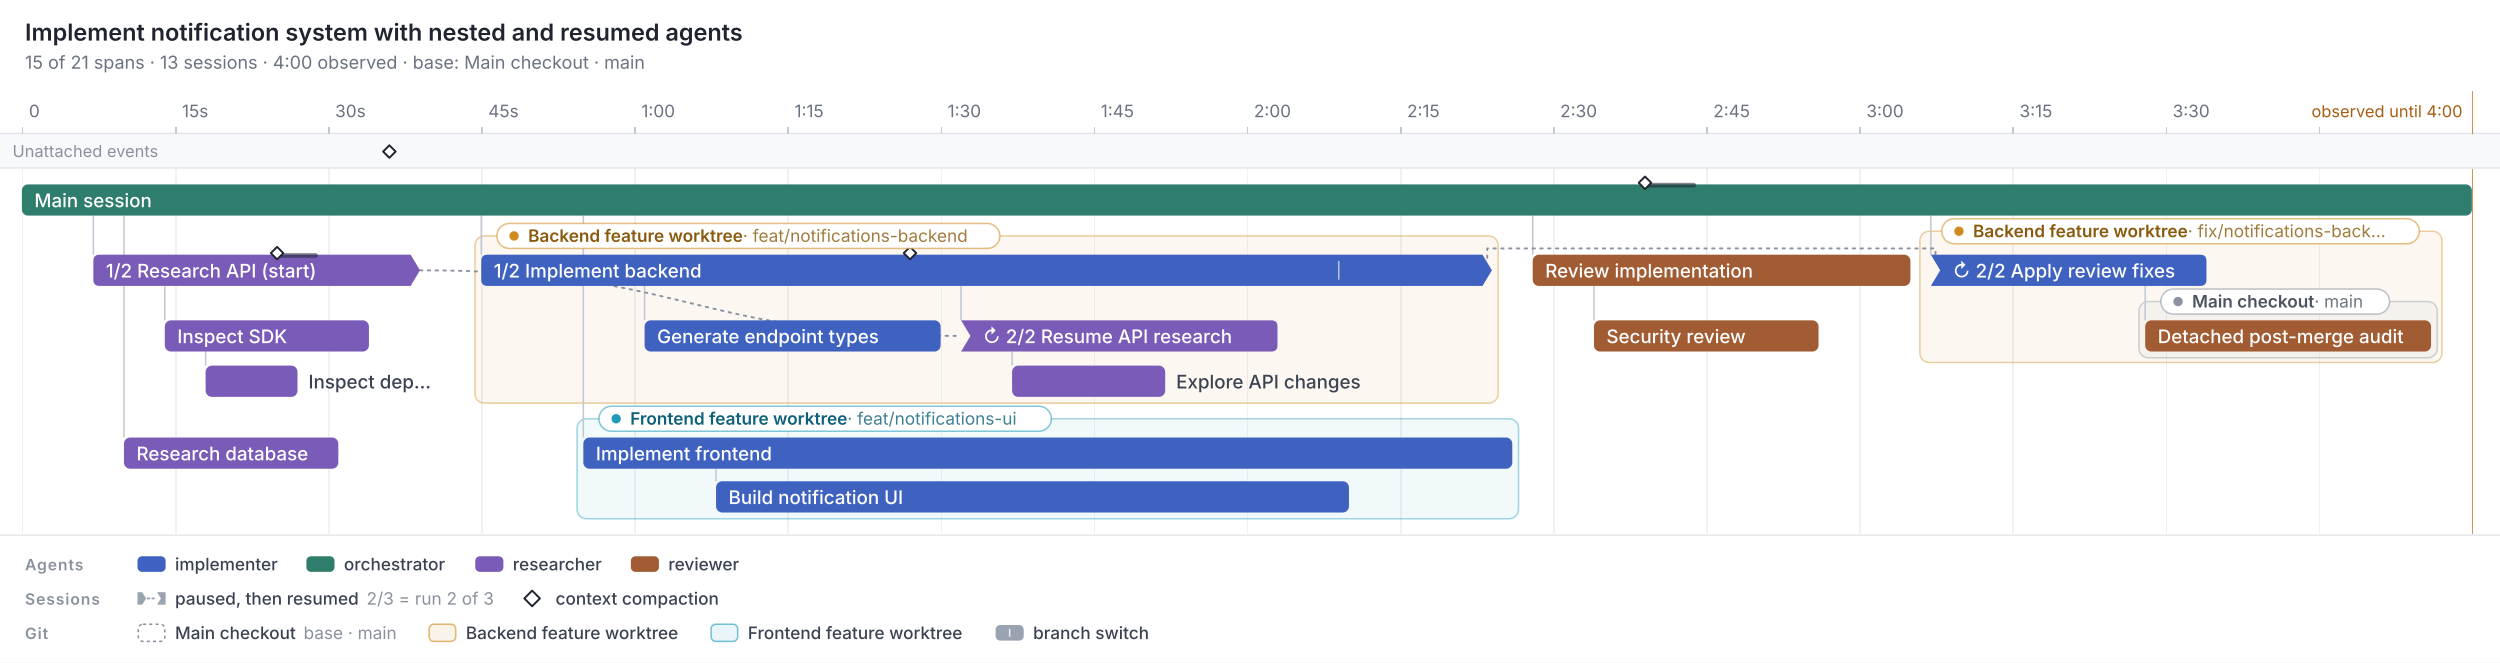
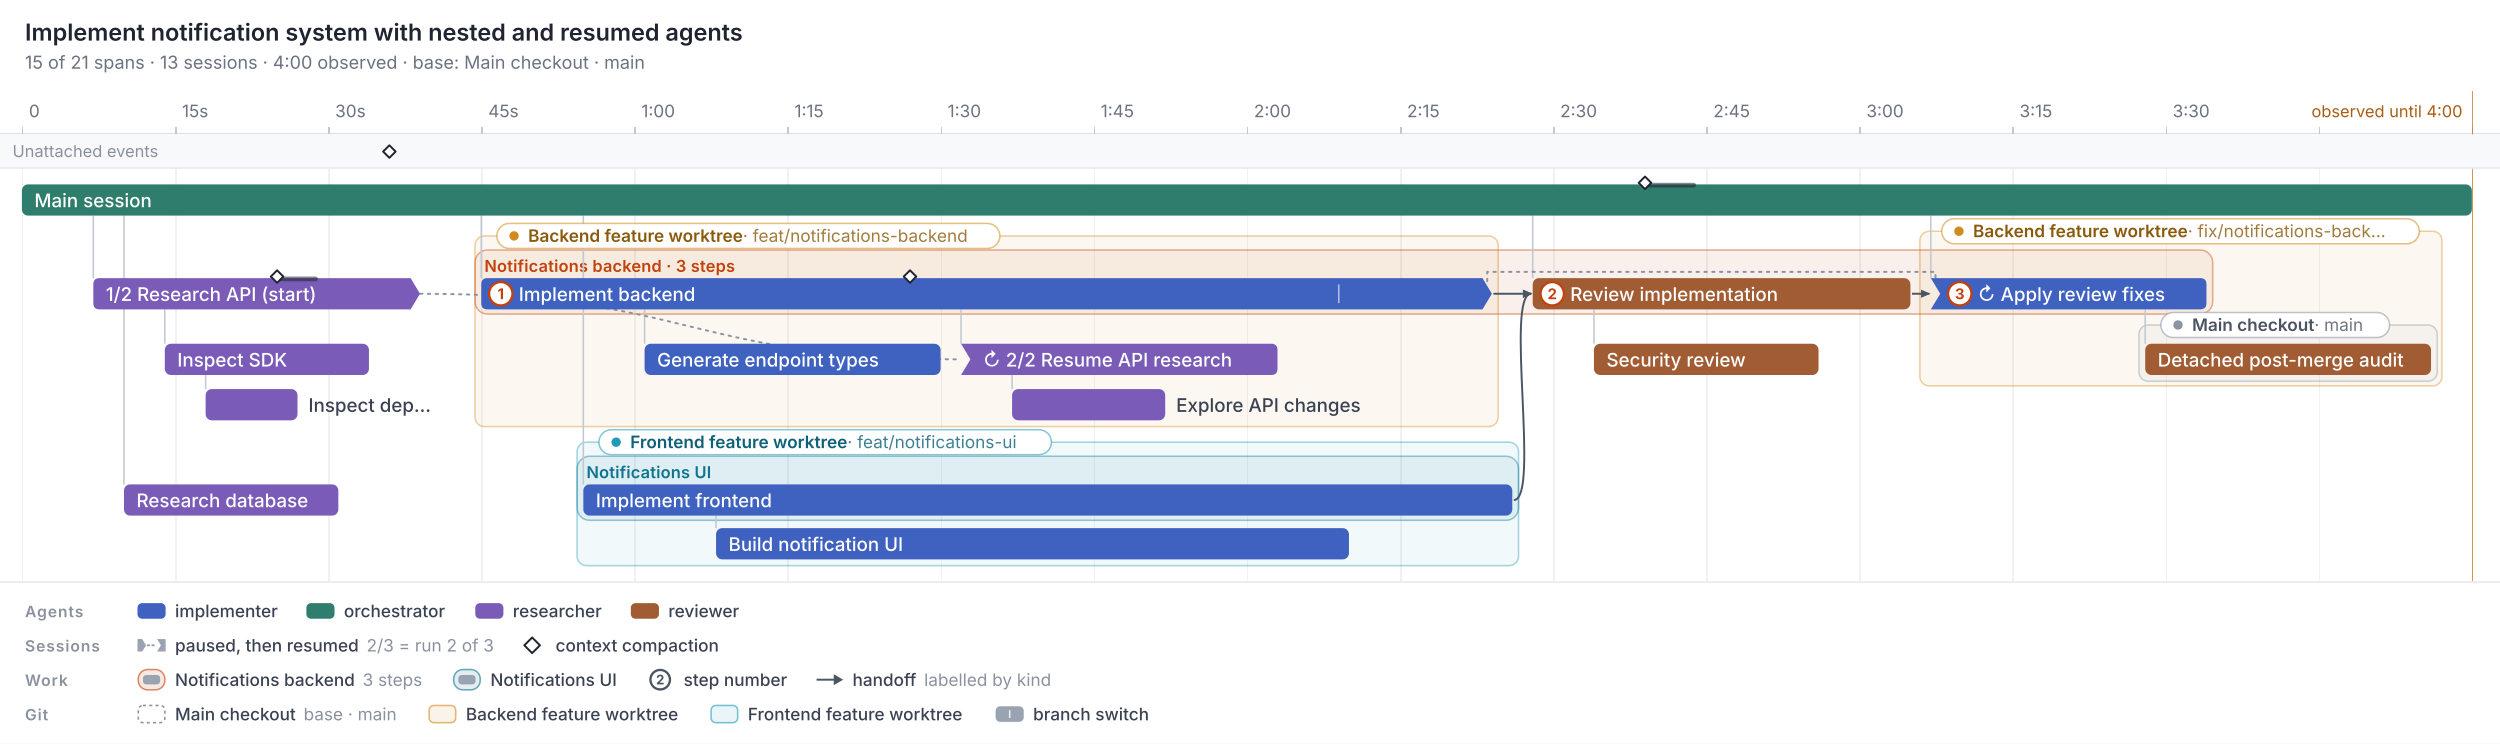
- <svg xmlns="http://www.w3.org/2000/svg" class="at-root" width="1600" height="424" viewBox="0 0 1600 424" role="img" aria-label="Implement notification system with nested and resumed agents">
+ <svg xmlns="http://www.w3.org/2000/svg" class="at-root" width="1600" height="476" viewBox="0 0 1600 476" role="img" aria-label="Implement notification system with nested and resumed agents">
  <style>
.at-root{font-family:Inter,ui-sans-serif,system-ui,-apple-system,'Segoe UI',Roboto,'Helvetica Neue',Arial,sans-serif;font-size:12px}
.at-bar,.at-marker,.at-region,.at-chip,.at-cluster{cursor:pointer;outline:none}
.at-focus{fill:none;stroke:none;pointer-events:none}
.at-bar:focus-visible .at-focus,.at-marker:focus-visible .at-focus,.at-chip:focus-visible .at-focus{stroke:#2f5fd0;stroke-width:2}
.at-bar:hover .at-body{filter:brightness(1.06)}
.at-label{font-size:12px;font-weight:500;pointer-events:none;user-select:none}
.at-label-light{font-weight:400}
.at-pause{font-size:10.5px;font-variant-numeric:tabular-nums;user-select:none}
+ .at-handoff-kind{font-size:10.5px;font-weight:500;user-select:none}
+ .at-work-title{font-size:10.5px;font-weight:600;letter-spacing:0.01em;user-select:none}
.at-run-tag{opacity:.78;font-variant-numeric:tabular-nums}
+ .at-step-num{font-size:9.5px;font-weight:700;font-variant-numeric:tabular-nums;user-select:none}
.at-glyph{font-size:10px;font-weight:700;pointer-events:none;user-select:none}
.at-tick-label{fill:#6b7280;font-size:11px;font-variant-numeric:tabular-nums;user-select:none}
.at-small{fill:#8a919e;font-size:10.5px;user-select:none}
.at-until-label{fill:#a85d12;font-size:10.5px;user-select:none}
.at-chip-text{font-size:11px;font-weight:600;user-select:none}
.at-chip-ref{font-weight:400}
.at-doc-title{fill:#1f2430;font-size:15px;font-weight:600}
.at-doc-meta{fill:#6b7280;font-size:11.5px}
.at-legend-text{fill:#3a4252;font-size:11px;font-weight:500;user-select:none}
.at-legend-title{fill:#8a919e;font-size:10px;font-weight:600;letter-spacing:.06em;text-transform:uppercase;user-select:none}
.at-legend-note{fill:#8a919e;font-size:11px;font-weight:400;user-select:none}
</style>
  <defs>
    <pattern width="6" height="6" patternUnits="userSpaceOnUse" patternTransform="rotate(45)" id="at-sample-agent-execution-001-hatch-l">
      <line x1="0" y1="0" x2="0" y2="6" stroke="#ffffff" stroke-opacity="0.24" stroke-width="2" />
    </pattern>
    <pattern width="6" height="6" patternUnits="userSpaceOnUse" patternTransform="rotate(45)" id="at-sample-agent-execution-001-hatch-d">
      <line x1="0" y1="0" x2="0" y2="6" stroke="#1f2430" stroke-opacity="0.12" stroke-width="2.2" />
    </pattern>
    <pattern width="3" height="4" patternUnits="userSpaceOnUse" id="at-sample-agent-execution-001-dense">
      <line x1="1.5" y1="0" x2="1.5" y2="4" stroke="#1f2430" stroke-opacity="0.18" stroke-width="1" />
    </pattern>
  </defs>
-   <rect class="at-bg" data-bg="true" x="0" y="0" fill="#ffffff" width="1600" height="424" />
+   <rect class="at-bg" data-bg="true" x="0" y="0" fill="#ffffff" width="1600" height="476" />
  <text class="at-doc-title" x="16" y="26">Implement notification system with nested and resumed agents</text>
  <text class="at-doc-meta" x="16" y="44">15 of 21 spans  ·  13 sessions  ·  4:00 observed  ·  base: Main checkout · main</text>
  <g transform="translate(0 58)">
    <g class="at-axis">
      <line x1="0" stroke="#e1e4ea" x2="1600" y1="27.5" y2="27.5" />
-       <line stroke="#f0f1f4" shape-rendering="crispEdges" x1="14.5" x2="14.5" y1="28" y2="284" />
+       <line stroke="#f0f1f4" shape-rendering="crispEdges" x1="14.5" x2="14.5" y1="28" y2="314" />
      <line stroke="#c3c8d1" shape-rendering="crispEdges" x1="14.5" x2="14.5" y1="23" y2="27.5" />
      <text class="at-tick-label" y="17" x="18.5">0</text>
-       <line stroke="#f0f1f4" shape-rendering="crispEdges" x1="112.5" x2="112.5" y1="28" y2="284" />
+       <line stroke="#f0f1f4" shape-rendering="crispEdges" x1="112.5" x2="112.5" y1="28" y2="314" />
      <line stroke="#c3c8d1" shape-rendering="crispEdges" x1="112.5" x2="112.5" y1="23" y2="27.5" />
      <text class="at-tick-label" y="17" x="116.5">15s</text>
-       <line stroke="#f0f1f4" shape-rendering="crispEdges" x1="210.5" x2="210.5" y1="28" y2="284" />
+       <line stroke="#f0f1f4" shape-rendering="crispEdges" x1="210.5" x2="210.5" y1="28" y2="314" />
      <line stroke="#c3c8d1" shape-rendering="crispEdges" x1="210.5" x2="210.5" y1="23" y2="27.5" />
      <text class="at-tick-label" y="17" x="214.5">30s</text>
-       <line stroke="#f0f1f4" shape-rendering="crispEdges" x1="308.5" x2="308.5" y1="28" y2="284" />
+       <line stroke="#f0f1f4" shape-rendering="crispEdges" x1="308.5" x2="308.5" y1="28" y2="314" />
      <line stroke="#c3c8d1" shape-rendering="crispEdges" x1="308.5" x2="308.5" y1="23" y2="27.5" />
      <text class="at-tick-label" y="17" x="312.5">45s</text>
-       <line stroke="#f0f1f4" shape-rendering="crispEdges" x1="406.5" x2="406.5" y1="28" y2="284" />
+       <line stroke="#f0f1f4" shape-rendering="crispEdges" x1="406.5" x2="406.5" y1="28" y2="314" />
      <line stroke="#c3c8d1" shape-rendering="crispEdges" x1="406.5" x2="406.5" y1="23" y2="27.5" />
      <text class="at-tick-label" y="17" x="410.5">1:00</text>
-       <line stroke="#f0f1f4" shape-rendering="crispEdges" x1="504.5" x2="504.5" y1="28" y2="284" />
+       <line stroke="#f0f1f4" shape-rendering="crispEdges" x1="504.5" x2="504.5" y1="28" y2="314" />
      <line stroke="#c3c8d1" shape-rendering="crispEdges" x1="504.5" x2="504.5" y1="23" y2="27.5" />
      <text class="at-tick-label" y="17" x="508.5">1:15</text>
-       <line stroke="#f0f1f4" shape-rendering="crispEdges" x1="602.5" x2="602.5" y1="28" y2="284" />
+       <line stroke="#f0f1f4" shape-rendering="crispEdges" x1="602.5" x2="602.5" y1="28" y2="314" />
      <line stroke="#c3c8d1" shape-rendering="crispEdges" x1="602.5" x2="602.5" y1="23" y2="27.5" />
      <text class="at-tick-label" y="17" x="606.5">1:30</text>
-       <line stroke="#f0f1f4" shape-rendering="crispEdges" x1="700.5" x2="700.5" y1="28" y2="284" />
+       <line stroke="#f0f1f4" shape-rendering="crispEdges" x1="700.5" x2="700.5" y1="28" y2="314" />
      <line stroke="#c3c8d1" shape-rendering="crispEdges" x1="700.5" x2="700.5" y1="23" y2="27.5" />
      <text class="at-tick-label" y="17" x="704.5">1:45</text>
-       <line stroke="#f0f1f4" shape-rendering="crispEdges" x1="798.5" x2="798.5" y1="28" y2="284" />
+       <line stroke="#f0f1f4" shape-rendering="crispEdges" x1="798.5" x2="798.5" y1="28" y2="314" />
      <line stroke="#c3c8d1" shape-rendering="crispEdges" x1="798.5" x2="798.5" y1="23" y2="27.5" />
      <text class="at-tick-label" y="17" x="802.5">2:00</text>
-       <line stroke="#f0f1f4" shape-rendering="crispEdges" x1="896.5" x2="896.5" y1="28" y2="284" />
+       <line stroke="#f0f1f4" shape-rendering="crispEdges" x1="896.5" x2="896.5" y1="28" y2="314" />
      <line stroke="#c3c8d1" shape-rendering="crispEdges" x1="896.5" x2="896.5" y1="23" y2="27.5" />
      <text class="at-tick-label" y="17" x="900.5">2:15</text>
-       <line stroke="#f0f1f4" shape-rendering="crispEdges" x1="994.5" x2="994.5" y1="28" y2="284" />
+       <line stroke="#f0f1f4" shape-rendering="crispEdges" x1="994.5" x2="994.5" y1="28" y2="314" />
      <line stroke="#c3c8d1" shape-rendering="crispEdges" x1="994.5" x2="994.5" y1="23" y2="27.5" />
      <text class="at-tick-label" y="17" x="998.5">2:30</text>
-       <line stroke="#f0f1f4" shape-rendering="crispEdges" x1="1092.5" x2="1092.5" y1="28" y2="284" />
+       <line stroke="#f0f1f4" shape-rendering="crispEdges" x1="1092.5" x2="1092.5" y1="28" y2="314" />
      <line stroke="#c3c8d1" shape-rendering="crispEdges" x1="1092.5" x2="1092.5" y1="23" y2="27.5" />
      <text class="at-tick-label" y="17" x="1096.5">2:45</text>
-       <line stroke="#f0f1f4" shape-rendering="crispEdges" x1="1190.5" x2="1190.5" y1="28" y2="284" />
+       <line stroke="#f0f1f4" shape-rendering="crispEdges" x1="1190.5" x2="1190.5" y1="28" y2="314" />
      <line stroke="#c3c8d1" shape-rendering="crispEdges" x1="1190.5" x2="1190.5" y1="23" y2="27.5" />
      <text class="at-tick-label" y="17" x="1194.5">3:00</text>
-       <line stroke="#f0f1f4" shape-rendering="crispEdges" x1="1288.5" x2="1288.5" y1="28" y2="284" />
+       <line stroke="#f0f1f4" shape-rendering="crispEdges" x1="1288.5" x2="1288.5" y1="28" y2="314" />
      <line stroke="#c3c8d1" shape-rendering="crispEdges" x1="1288.5" x2="1288.5" y1="23" y2="27.5" />
      <text class="at-tick-label" y="17" x="1292.5">3:15</text>
-       <line stroke="#f0f1f4" shape-rendering="crispEdges" x1="1386.5" x2="1386.5" y1="28" y2="284" />
+       <line stroke="#f0f1f4" shape-rendering="crispEdges" x1="1386.5" x2="1386.5" y1="28" y2="314" />
      <line stroke="#c3c8d1" shape-rendering="crispEdges" x1="1386.5" x2="1386.5" y1="23" y2="27.5" />
      <text class="at-tick-label" y="17" x="1390.5">3:30</text>
-       <line stroke="#f0f1f4" shape-rendering="crispEdges" x1="1484.5" x2="1484.5" y1="28" y2="284" />
+       <line stroke="#f0f1f4" shape-rendering="crispEdges" x1="1484.5" x2="1484.5" y1="28" y2="314" />
      <line stroke="#c3c8d1" shape-rendering="crispEdges" x1="1484.5" x2="1484.5" y1="23" y2="27.5" />
-       <line stroke="#f0f1f4" shape-rendering="crispEdges" x1="1582.5" x2="1582.5" y1="28" y2="284" />
+       <line stroke="#f0f1f4" shape-rendering="crispEdges" x1="1582.5" x2="1582.5" y1="28" y2="314" />
      <line stroke="#c3c8d1" shape-rendering="crispEdges" x1="1582.5" x2="1582.5" y1="23" y2="27.5" />
-       <line class="at-observed-until" y1="0" stroke="#c9741f" stroke-opacity="0.75" stroke-width="1" shape-rendering="crispEdges" x1="1582.5" x2="1582.5" y2="284" />
+       <line class="at-observed-until" y1="0" stroke="#c9741f" stroke-opacity="0.75" stroke-width="1" shape-rendering="crispEdges" x1="1582.5" x2="1582.5" y2="314" />
      <text class="at-until-label" y="17" text-anchor="end" x="1576">observed until 4:00</text>
    </g>
    <g class="at-event-strip" pointer-events="none">
      <rect x="0" fill="#f8f9fb" y="28" width="1600" height="22" />
      <line x1="0" stroke="#e6e8ec" x2="1600" y1="49.5" y2="49.5" />
      <text class="at-small" x="8" text-anchor="start" y="42.5">Unattached events</text>
    </g>
    <g class="at-regions">
      <g class="at-region" role="presentation" data-worktree-id="wt-backend" data-region-root="backend-1" opacity="1">
-         <rect x="304" y="93" width="654.8" height="107" rx="6" fill="#d08a1e" fill-opacity="0.06" stroke="#d08a1e" stroke-opacity="0.4" stroke-width="1" />
+         <rect x="304" y="93" width="654.8" height="122" rx="6" fill="#d08a1e" fill-opacity="0.06" stroke="#d08a1e" stroke-opacity="0.4" stroke-width="1" />
      </g>
      <g class="at-region" role="presentation" data-worktree-id="wt-frontend" data-region-root="frontend-1" opacity="1">
-         <rect x="369.333" y="210" width="602.533" height="64" rx="6" fill="#1f9bb8" fill-opacity="0.06" stroke="#1f9bb8" stroke-opacity="0.4" stroke-width="1" />
+         <rect x="369.333" y="225" width="602.533" height="79" rx="6" fill="#1f9bb8" fill-opacity="0.06" stroke="#1f9bb8" stroke-opacity="0.4" stroke-width="1" />
      </g>
      <g class="at-region" role="presentation" data-worktree-id="wt-backend" data-region-root="fix-1" opacity="1">
-         <rect x="1228.733" y="90" width="334.133" height="84" rx="6" fill="#d08a1e" fill-opacity="0.06" stroke="#d08a1e" stroke-opacity="0.4" stroke-width="1" />
+         <rect x="1228.733" y="90" width="334.133" height="99" rx="6" fill="#d08a1e" fill-opacity="0.06" stroke="#d08a1e" stroke-opacity="0.4" stroke-width="1" />
      </g>
      <g class="at-region" role="presentation" data-worktree-id="wt-main" data-region-root="audit-1" opacity="1">
-         <rect x="1368.933" y="135" width="190.933" height="36" rx="6" fill="#8b93a1" fill-opacity="0.06" stroke="#8b93a1" stroke-opacity="0.4" stroke-width="1" />
+         <rect x="1368.933" y="150" width="190.933" height="36" rx="6" fill="#8b93a1" fill-opacity="0.06" stroke="#8b93a1" stroke-opacity="0.4" stroke-width="1" />
+       </g>
+     </g>
+     <g class="at-work-bands" pointer-events="none">
+       <g class="at-work-band" data-work-item-id="wi-backend" opacity="1">
+         <rect x="304" y="102" width="1112.133" height="41" rx="8" fill="#c2410c" fill-opacity="0.08" stroke="#c2410c" stroke-opacity="0.4" stroke-width="1" />
+         <text class="at-work-title" x="310" y="116" fill="#c2410c">Notifications backend · 3 steps</text>
+       </g>
+       <g class="at-work-band" data-work-item-id="wi-frontend" opacity="1">
+         <rect x="369.333" y="234" width="602.533" height="41" rx="8" fill="#0e7490" fill-opacity="0.08" stroke="#0e7490" stroke-opacity="0.4" stroke-width="1" />
+         <text class="at-work-title" x="375.333" y="248" fill="#0e7490">Notifications UI</text>
      </g>
    </g>
    <g class="at-relationships" pointer-events="none">
-       <path class="at-causal" fill="none" stroke-linejoin="round" data-child-id="research-a-1" d="M59.733 80V105" stroke="#c2c8d2" stroke-width="1" stroke-opacity="1" />
-       <path class="at-causal" fill="none" stroke-linejoin="round" data-child-id="research-b-1" d="M79.333 80V222" stroke="#c2c8d2" stroke-width="1" stroke-opacity="1" />
-       <path class="at-causal" fill="none" stroke-linejoin="round" data-child-id="sdk-1" d="M105.467 125V147" stroke="#c2c8d2" stroke-width="1" stroke-opacity="1" />
-       <path class="at-causal" fill="none" stroke-linejoin="round" data-child-id="dependency-1" d="M131.6 167V176" stroke="#c2c8d2" stroke-width="1" stroke-opacity="1" />
-       <path class="at-causal" fill="none" stroke-linejoin="round" data-child-id="backend-1" d="M308 80V105" stroke="#c2c8d2" stroke-width="1" stroke-opacity="1" />
-       <path class="at-causal" fill="none" stroke-linejoin="round" data-child-id="frontend-1" d="M373.333 80V222" stroke="#c2c8d2" stroke-width="1" stroke-opacity="1" />
-       <path class="at-causal" fill="none" stroke-linejoin="round" data-child-id="types-1" d="M412.533 125V147" stroke="#c2c8d2" stroke-width="1" stroke-opacity="1" />
-       <path class="at-causal" fill="none" stroke-linejoin="round" data-child-id="ui-1" d="M458.267 242V250" stroke="#c2c8d2" stroke-width="1" stroke-opacity="1" />
-       <path class="at-causal" fill="none" stroke-linejoin="round" data-child-id="research-a-2" d="M615.067 125V147" stroke="#c2c8d2" stroke-width="1" stroke-opacity="1" />
-       <path class="at-causal" fill="none" stroke-linejoin="round" data-child-id="api-followup-1" d="M647.733 167V176" stroke="#c2c8d2" stroke-width="1" stroke-opacity="1" />
-       <path class="at-causal" fill="none" stroke-linejoin="round" data-child-id="review-1" d="M980.933 80V105" stroke="#c2c8d2" stroke-width="1" stroke-opacity="1" />
-       <path class="at-causal" fill="none" stroke-linejoin="round" data-child-id="security-1" d="M1020.133 125V147" stroke="#c2c8d2" stroke-width="1" stroke-opacity="1" />
-       <path class="at-causal" fill="none" stroke-linejoin="round" data-child-id="fix-1" d="M1235.733 80V105" stroke="#c2c8d2" stroke-width="1" stroke-opacity="1" />
-       <path class="at-causal" fill="none" stroke-linejoin="round" data-child-id="audit-1" d="M1372.933 125V147" stroke="#c2c8d2" stroke-width="1" stroke-opacity="1" />
+       <defs>
+         <marker viewBox="0 0 8 8" refX="7" refY="4" markerWidth="6" markerHeight="6" orient="auto" markerUnits="userSpaceOnUse" id="at-sample-agent-execution-001-arrow-n">
+           <path d="M0 0.5L8 4L0 7.5Z" fill="#4b5563" />
+         </marker>
+         <marker viewBox="0 0 8 8" refX="7" refY="4" markerWidth="6" markerHeight="6" orient="auto" markerUnits="userSpaceOnUse" id="at-sample-agent-execution-001-arrow-s">
+           <path d="M0 0.5L8 4L0 7.5Z" fill="#1f2430" />
+         </marker>
+         <marker viewBox="0 0 8 8" refX="7" refY="4" markerWidth="6" markerHeight="6" orient="auto" markerUnits="userSpaceOnUse" id="at-sample-agent-execution-001-arrow-i">
+           <path d="M0 0.5L8 4L0 7.5Z" fill="#9aa3b2" />
+         </marker>
+       </defs>
+       <path class="at-causal" fill="none" stroke-linejoin="round" data-child-id="research-a-1" d="M59.733 80V120" stroke="#c2c8d2" stroke-width="1" stroke-opacity="1" />
+       <path class="at-causal" fill="none" stroke-linejoin="round" data-child-id="research-b-1" d="M79.333 80V252" stroke="#c2c8d2" stroke-width="1" stroke-opacity="1" />
+       <path class="at-causal" fill="none" stroke-linejoin="round" data-child-id="sdk-1" d="M105.467 140V162" stroke="#c2c8d2" stroke-width="1" stroke-opacity="1" />
+       <path class="at-causal" fill="none" stroke-linejoin="round" data-child-id="dependency-1" d="M131.6 182V191" stroke="#c2c8d2" stroke-width="1" stroke-opacity="1" />
+       <path class="at-causal" fill="none" stroke-linejoin="round" data-child-id="backend-1" d="M308 80V120" stroke="#c2c8d2" stroke-width="1" stroke-opacity="1" />
+       <path class="at-causal" fill="none" stroke-linejoin="round" data-child-id="frontend-1" d="M373.333 80V252" stroke="#c2c8d2" stroke-width="1" stroke-opacity="1" />
+       <path class="at-causal" fill="none" stroke-linejoin="round" data-child-id="types-1" d="M412.533 140V162" stroke="#c2c8d2" stroke-width="1" stroke-opacity="1" />
+       <path class="at-causal" fill="none" stroke-linejoin="round" data-child-id="ui-1" d="M458.267 272V280" stroke="#c2c8d2" stroke-width="1" stroke-opacity="1" />
+       <path class="at-causal" fill="none" stroke-linejoin="round" data-child-id="research-a-2" d="M615.067 140V162" stroke="#c2c8d2" stroke-width="1" stroke-opacity="1" />
+       <path class="at-causal" fill="none" stroke-linejoin="round" data-child-id="api-followup-1" d="M647.733 182V191" stroke="#c2c8d2" stroke-width="1" stroke-opacity="1" />
+       <path class="at-causal" fill="none" stroke-linejoin="round" data-child-id="review-1" d="M980.933 80V120" stroke="#c2c8d2" stroke-width="1" stroke-opacity="1" />
+       <path class="at-causal" fill="none" stroke-linejoin="round" data-child-id="security-1" d="M1020.133 140V162" stroke="#c2c8d2" stroke-width="1" stroke-opacity="1" />
+       <path class="at-causal" fill="none" stroke-linejoin="round" data-child-id="fix-1" d="M1235.733 80V120" stroke="#c2c8d2" stroke-width="1" stroke-opacity="1" />
+       <path class="at-causal" fill="none" stroke-linejoin="round" data-child-id="audit-1" d="M1372.933 140V162" stroke="#c2c8d2" stroke-width="1" stroke-opacity="1" />
+       <g class="at-handoff" data-handoff-from="backend-1" data-handoff-to="review-1" opacity="1">
+         <path fill="none" d="M955.8 130H979.933" stroke="#4b5563" stroke-width="1.25" marker-end="url(#at-sample-agent-execution-001-arrow-n)" />
+       </g>
+       <g class="at-handoff" data-handoff-from="frontend-1" data-handoff-to="review-1" opacity="1">
+         <path fill="none" d="M968.867 262C985.867 262 962.933 130 979.933 130" stroke="#4b5563" stroke-width="1.25" marker-end="url(#at-sample-agent-execution-001-arrow-n)" />
+       </g>
+       <g class="at-handoff" data-handoff-from="review-1" data-handoff-to="fix-1" opacity="1">
+         <path fill="none" d="M1223.667 130H1234.733" stroke="#4b5563" stroke-width="1.25" marker-end="url(#at-sample-agent-execution-001-arrow-n)" />
+       </g>
      <g class="at-resume" data-resume-from="research-a-1" data-resume-to="research-a-2" opacity="1">
-         <path fill="none" stroke-dasharray="1.5 3.5" stroke-linecap="round" d="M268.8 115C441.933 115 441.933 157 615.067 157" stroke="#8b93a1" stroke-width="1.25" />
+         <path fill="none" stroke-dasharray="1.5 3.5" stroke-linecap="round" d="M268.8 130C441.933 130 441.933 172 615.067 172" stroke="#8b93a1" stroke-width="1.25" />
      </g>
      <g class="at-resume" data-resume-from="backend-1" data-resume-to="fix-1" opacity="1">
-         <path fill="none" stroke-dasharray="1.5 3.5" stroke-linecap="round" stroke-linejoin="round" d="M951.8 107V101H1238.733V107" stroke="#8b93a1" stroke-width="1.25" />
+         <path fill="none" stroke-dasharray="1.5 3.5" stroke-linecap="round" stroke-linejoin="round" d="M951.8 122V116H1238.733V122" stroke="#8b93a1" stroke-width="1.25" />
      </g>
    </g>
    <g class="at-bar" data-span-id="main-1" opacity="1">
      <defs>
        <clipPath id="at-sample-agent-execution-001-b-main-1-3o1fc8-clip">
          <rect x="22" y="60" width="1552" height="20" />
        </clipPath>
      </defs>
      <rect class="at-body" x="14" y="60" width="1568" height="20" rx="4" fill="#2f7d6d" />
      <text class="at-label" x="22" y="74.6" fill="#ffffff" clip-path="url(#at-sample-agent-execution-001-b-main-1-3o1fc8-clip)">Main session</text>
      <rect class="at-focus" x="10" y="56" width="1576" height="28" rx="7" />
      <rect fill="transparent" x="14" y="60" width="1568" height="20" />
    </g>
    <g class="at-bar" data-span-id="research-a-1" opacity="1">
      <defs>
        <clipPath id="at-sample-agent-execution-001-b-research-a-1-in63a6-clip">
-           <rect x="67.733" y="105" width="187.067" height="20" />
-         </clipPath>
-       </defs>
-       <path class="at-body" d="M63.733 105H262.8L268.8 115L262.8 125H63.733Q59.733 125 59.733 121V109Q59.733 105 63.733 105Z" fill="#7a5cb8" />
-       <text class="at-label" x="67.733" y="119.6" fill="#ffffff" clip-path="url(#at-sample-agent-execution-001-b-research-a-1-in63a6-clip)">
+           <rect x="67.733" y="120" width="187.067" height="20" />
+         </clipPath>
+       </defs>
+       <path class="at-body" d="M63.733 120H262.8L268.8 130L262.8 140H63.733Q59.733 140 59.733 136V124Q59.733 120 63.733 120Z" fill="#7a5cb8" />
+       <text class="at-label" x="67.733" y="134.6" fill="#ffffff" clip-path="url(#at-sample-agent-execution-001-b-research-a-1-in63a6-clip)">
        <tspan class="at-run-tag">1/2</tspan> Research API (start)</text>
-       <rect class="at-focus" x="55.733" y="101" width="217.067" height="28" rx="7" />
-       <rect fill="transparent" x="59.733" y="105" width="209.067" height="20" />
+       <rect class="at-focus" x="55.733" y="116" width="217.067" height="28" rx="7" />
+       <rect fill="transparent" x="59.733" y="120" width="209.067" height="20" />
    </g>
    <g class="at-bar" data-span-id="research-b-1" opacity="1">
      <defs>
        <clipPath id="at-sample-agent-execution-001-b-research-b-1-in644f-clip">
-           <rect x="87.333" y="222" width="121.2" height="20" />
-         </clipPath>
-       </defs>
-       <rect class="at-body" x="79.333" y="222" width="137.2" height="20" rx="4" fill="#7a5cb8" />
-       <text class="at-label" x="87.333" y="236.6" fill="#ffffff" clip-path="url(#at-sample-agent-execution-001-b-research-b-1-in644f-clip)">Research database</text>
-       <rect class="at-focus" x="75.333" y="218" width="145.2" height="28" rx="7" />
-       <rect fill="transparent" x="79.333" y="222" width="137.2" height="20" />
+           <rect x="87.333" y="252" width="121.2" height="20" />
+         </clipPath>
+       </defs>
+       <rect class="at-body" x="79.333" y="252" width="137.2" height="20" rx="4" fill="#7a5cb8" />
+       <text class="at-label" x="87.333" y="266.6" fill="#ffffff" clip-path="url(#at-sample-agent-execution-001-b-research-b-1-in644f-clip)">Research database</text>
+       <rect class="at-focus" x="75.333" y="248" width="145.2" height="28" rx="7" />
+       <rect fill="transparent" x="79.333" y="252" width="137.2" height="20" />
    </g>
    <g class="at-bar" data-span-id="sdk-1" opacity="1">
      <defs>
        <clipPath id="at-sample-agent-execution-001-b-sdk-1-4ja0px-clip">
-           <rect x="113.467" y="147" width="114.667" height="20" />
-         </clipPath>
-       </defs>
-       <rect class="at-body" x="105.467" y="147" width="130.667" height="20" rx="4" fill="#7a5cb8" />
-       <text class="at-label" x="113.467" y="161.6" fill="#ffffff" clip-path="url(#at-sample-agent-execution-001-b-sdk-1-4ja0px-clip)">Inspect SDK</text>
-       <rect class="at-focus" x="101.467" y="143" width="138.667" height="28" rx="7" />
-       <rect fill="transparent" x="105.467" y="147" width="130.667" height="20" />
+           <rect x="113.467" y="162" width="114.667" height="20" />
+         </clipPath>
+       </defs>
+       <rect class="at-body" x="105.467" y="162" width="130.667" height="20" rx="4" fill="#7a5cb8" />
+       <text class="at-label" x="113.467" y="176.6" fill="#ffffff" clip-path="url(#at-sample-agent-execution-001-b-sdk-1-4ja0px-clip)">Inspect SDK</text>
+       <rect class="at-focus" x="101.467" y="158" width="138.667" height="28" rx="7" />
+       <rect fill="transparent" x="105.467" y="162" width="130.667" height="20" />
    </g>
    <g class="at-bar" data-span-id="dependency-1" opacity="1">
-       <rect class="at-body" x="131.6" y="176" width="58.8" height="20" rx="4" fill="#7a5cb8" />
-       <text fill="#3a4252" class="at-label at-label-out" x="197.4" y="190.6">Inspect dep…</text>
-       <rect class="at-focus" x="127.6" y="172" width="66.8" height="28" rx="7" />
-       <rect fill="transparent" x="131.6" y="176" width="58.8" height="20" />
+       <rect class="at-body" x="131.6" y="191" width="58.8" height="20" rx="4" fill="#7a5cb8" />
+       <text fill="#3a4252" class="at-label at-label-out" x="197.4" y="205.6">Inspect dep…</text>
+       <rect class="at-focus" x="127.6" y="187" width="66.8" height="28" rx="7" />
+       <rect fill="transparent" x="131.6" y="191" width="58.8" height="20" />
    </g>
    <g class="at-bar" data-span-id="backend-1" opacity="1">
      <defs>
        <clipPath id="at-sample-agent-execution-001-b-backend-1-1my03l7-clip">
-           <rect x="316" y="105" width="624.8" height="20" />
-         </clipPath>
-       </defs>
-       <path class="at-body" d="M312 105H948.8L954.8 115L948.8 125H312Q308 125 308 121V109Q308 105 312 105Z" fill="#3f62c0" />
-       <line class="at-ref-tick" stroke-width="1" x1="856.8" x2="856.8" y1="109" y2="121" stroke="#ffffff" stroke-opacity="0.6" />
-       <text class="at-label" x="316" y="119.6" fill="#ffffff" clip-path="url(#at-sample-agent-execution-001-b-backend-1-1my03l7-clip)">
-         <tspan class="at-run-tag">1/2</tspan> Implement backend</text>
-       <rect class="at-focus" x="304" y="101" width="654.8" height="28" rx="7" />
-       <rect fill="transparent" x="308" y="105" width="646.8" height="20" />
+           <rect x="332" y="120" width="608.8" height="20" />
+         </clipPath>
+       </defs>
+       <path class="at-body" d="M312 120H948.8L954.8 130L948.8 140H312Q308 140 308 136V124Q308 120 312 120Z" fill="#3f62c0" />
+       <line class="at-ref-tick" stroke-width="1" x1="856.8" x2="856.8" y1="124" y2="136" stroke="#ffffff" stroke-opacity="0.6" />
+       <text class="at-label" x="332" y="134.6" fill="#ffffff" clip-path="url(#at-sample-agent-execution-001-b-backend-1-1my03l7-clip)">Implement backend</text>
+       <circle class="at-step" fill="#ffffff" stroke-width="1.5" r="7.5" cx="320.5" cy="130" stroke="#c2410c" />
+       <text class="at-step-num" text-anchor="middle" x="320.5" y="133.5" fill="#c2410c">1</text>
+       <rect class="at-focus" x="304" y="116" width="654.8" height="28" rx="7" />
+       <rect fill="transparent" x="308" y="120" width="646.8" height="20" />
    </g>
    <g class="at-bar" data-span-id="frontend-1" opacity="1">
      <defs>
        <clipPath id="at-sample-agent-execution-001-b-frontend-1-kwkgub-clip">
-           <rect x="381.333" y="222" width="578.533" height="20" />
-         </clipPath>
-       </defs>
-       <rect class="at-body" x="373.333" y="222" width="594.533" height="20" rx="4" fill="#3f62c0" />
-       <text class="at-label" x="381.333" y="236.6" fill="#ffffff" clip-path="url(#at-sample-agent-execution-001-b-frontend-1-kwkgub-clip)">Implement frontend</text>
-       <rect class="at-focus" x="369.333" y="218" width="602.533" height="28" rx="7" />
-       <rect fill="transparent" x="373.333" y="222" width="594.533" height="20" />
+           <rect x="381.333" y="252" width="578.533" height="20" />
+         </clipPath>
+       </defs>
+       <rect class="at-body" x="373.333" y="252" width="594.533" height="20" rx="4" fill="#3f62c0" />
+       <text class="at-label" x="381.333" y="266.6" fill="#ffffff" clip-path="url(#at-sample-agent-execution-001-b-frontend-1-kwkgub-clip)">Implement frontend</text>
+       <rect class="at-focus" x="369.333" y="248" width="602.533" height="28" rx="7" />
+       <rect fill="transparent" x="373.333" y="252" width="594.533" height="20" />
    </g>
    <g class="at-bar" data-span-id="types-1" opacity="1">
      <defs>
        <clipPath id="at-sample-agent-execution-001-b-types-1-237bvc-clip">
-           <rect x="420.533" y="147" width="173.467" height="20" />
-         </clipPath>
-       </defs>
-       <rect class="at-body" x="412.533" y="147" width="189.467" height="20" rx="4" fill="#3f62c0" />
-       <text class="at-label" x="420.533" y="161.6" fill="#ffffff" clip-path="url(#at-sample-agent-execution-001-b-types-1-237bvc-clip)">Generate endpoint types</text>
-       <rect class="at-focus" x="408.533" y="143" width="197.467" height="28" rx="7" />
-       <rect fill="transparent" x="412.533" y="147" width="189.467" height="20" />
+           <rect x="420.533" y="162" width="173.467" height="20" />
+         </clipPath>
+       </defs>
+       <rect class="at-body" x="412.533" y="162" width="189.467" height="20" rx="4" fill="#3f62c0" />
+       <text class="at-label" x="420.533" y="176.6" fill="#ffffff" clip-path="url(#at-sample-agent-execution-001-b-types-1-237bvc-clip)">Generate endpoint types</text>
+       <rect class="at-focus" x="408.533" y="158" width="197.467" height="28" rx="7" />
+       <rect fill="transparent" x="412.533" y="162" width="189.467" height="20" />
    </g>
    <g class="at-bar" data-span-id="ui-1" opacity="1">
      <defs>
        <clipPath id="at-sample-agent-execution-001-b-ui-1-yksz29-clip">
-           <rect x="466.267" y="250" width="389.067" height="20" />
-         </clipPath>
-       </defs>
-       <rect class="at-body" x="458.267" y="250" width="405.067" height="20" rx="4" fill="#3f62c0" />
-       <text class="at-label" x="466.267" y="264.6" fill="#ffffff" clip-path="url(#at-sample-agent-execution-001-b-ui-1-yksz29-clip)">Build notification UI</text>
-       <rect class="at-focus" x="454.267" y="246" width="413.067" height="28" rx="7" />
-       <rect fill="transparent" x="458.267" y="250" width="405.067" height="20" />
+           <rect x="466.267" y="280" width="389.067" height="20" />
+         </clipPath>
+       </defs>
+       <rect class="at-body" x="458.267" y="280" width="405.067" height="20" rx="4" fill="#3f62c0" />
+       <text class="at-label" x="466.267" y="294.6" fill="#ffffff" clip-path="url(#at-sample-agent-execution-001-b-ui-1-yksz29-clip)">Build notification UI</text>
+       <rect class="at-focus" x="454.267" y="276" width="413.067" height="28" rx="7" />
+       <rect fill="transparent" x="458.267" y="280" width="405.067" height="20" />
    </g>
    <g class="at-bar" data-span-id="research-a-2" opacity="1">
      <defs>
        <clipPath id="at-sample-agent-execution-001-b-research-a-2-in63a7-clip">
-           <rect x="629.067" y="147" width="180.533" height="20" />
-         </clipPath>
-       </defs>
-       <path class="at-body" d="M615.067 147H813.6Q817.6 147 817.6 151V163Q817.6 167 813.6 167H615.067L621.067 157Z" fill="#7a5cb8" />
-       <text class="at-label" x="629.067" y="161.6" fill="#ffffff" clip-path="url(#at-sample-agent-execution-001-b-research-a-2-in63a7-clip)">
+           <rect x="629.067" y="162" width="180.533" height="20" />
+         </clipPath>
+       </defs>
+       <path class="at-body" d="M615.067 162H813.6Q817.6 162 817.6 166V178Q817.6 182 813.6 182H615.067L621.067 172Z" fill="#7a5cb8" />
+       <text class="at-label" x="629.067" y="176.6" fill="#ffffff" clip-path="url(#at-sample-agent-execution-001-b-research-a-2-in63a7-clip)">
        <tspan class="at-run-tag">↻ 2/2</tspan> Resume API research</text>
-       <rect class="at-focus" x="611.067" y="143" width="210.533" height="28" rx="7" />
-       <rect fill="transparent" x="615.067" y="147" width="202.533" height="20" />
+       <rect class="at-focus" x="611.067" y="158" width="210.533" height="28" rx="7" />
+       <rect fill="transparent" x="615.067" y="162" width="202.533" height="20" />
    </g>
    <g class="at-bar" data-span-id="api-followup-1" opacity="1">
-       <rect class="at-body" x="647.733" y="176" width="98" height="20" rx="4" fill="#7a5cb8" />
-       <text fill="#3a4252" class="at-label at-label-out" x="752.733" y="190.6">Explore API changes</text>
-       <rect class="at-focus" x="643.733" y="172" width="106" height="28" rx="7" />
-       <rect fill="transparent" x="647.733" y="176" width="98" height="20" />
+       <rect class="at-body" x="647.733" y="191" width="98" height="20" rx="4" fill="#7a5cb8" />
+       <text fill="#3a4252" class="at-label at-label-out" x="752.733" y="205.6">Explore API changes</text>
+       <rect class="at-focus" x="643.733" y="187" width="106" height="28" rx="7" />
+       <rect fill="transparent" x="647.733" y="191" width="98" height="20" />
    </g>
    <g class="at-bar" data-span-id="review-1" opacity="1">
      <defs>
        <clipPath id="at-sample-agent-execution-001-b-review-1-btxm9h-clip">
-           <rect x="988.933" y="105" width="225.733" height="20" />
-         </clipPath>
-       </defs>
-       <rect class="at-body" x="980.933" y="105" width="241.733" height="20" rx="4" fill="#a15c33" />
-       <text class="at-label" x="988.933" y="119.6" fill="#ffffff" clip-path="url(#at-sample-agent-execution-001-b-review-1-btxm9h-clip)">Review implementation</text>
-       <rect class="at-focus" x="976.933" y="101" width="249.733" height="28" rx="7" />
-       <rect fill="transparent" x="980.933" y="105" width="241.733" height="20" />
+           <rect x="1004.933" y="120" width="209.733" height="20" />
+         </clipPath>
+       </defs>
+       <rect class="at-body" x="980.933" y="120" width="241.733" height="20" rx="4" fill="#a15c33" />
+       <text class="at-label" x="1004.933" y="134.6" fill="#ffffff" clip-path="url(#at-sample-agent-execution-001-b-review-1-btxm9h-clip)">Review implementation</text>
+       <circle class="at-step" fill="#ffffff" stroke-width="1.5" r="7.5" cx="993.433" cy="130" stroke="#c2410c" />
+       <text class="at-step-num" text-anchor="middle" x="993.433" y="133.5" fill="#c2410c">2</text>
+       <rect class="at-focus" x="976.933" y="116" width="249.733" height="28" rx="7" />
+       <rect fill="transparent" x="980.933" y="120" width="241.733" height="20" />
    </g>
    <g class="at-bar" data-span-id="security-1" opacity="1">
      <defs>
        <clipPath id="at-sample-agent-execution-001-b-security-1-16fqy9n-clip">
-           <rect x="1028.133" y="147" width="127.733" height="20" />
-         </clipPath>
-       </defs>
-       <rect class="at-body" x="1020.133" y="147" width="143.733" height="20" rx="4" fill="#a15c33" />
-       <text class="at-label" x="1028.133" y="161.6" fill="#ffffff" clip-path="url(#at-sample-agent-execution-001-b-security-1-16fqy9n-clip)">Security review</text>
-       <rect class="at-focus" x="1016.133" y="143" width="151.733" height="28" rx="7" />
-       <rect fill="transparent" x="1020.133" y="147" width="143.733" height="20" />
+           <rect x="1028.133" y="162" width="127.733" height="20" />
+         </clipPath>
+       </defs>
+       <rect class="at-body" x="1020.133" y="162" width="143.733" height="20" rx="4" fill="#a15c33" />
+       <text class="at-label" x="1028.133" y="176.6" fill="#ffffff" clip-path="url(#at-sample-agent-execution-001-b-security-1-16fqy9n-clip)">Security review</text>
+       <rect class="at-focus" x="1016.133" y="158" width="151.733" height="28" rx="7" />
+       <rect fill="transparent" x="1020.133" y="162" width="143.733" height="20" />
    </g>
    <g class="at-bar" data-span-id="fix-1" opacity="1">
      <defs>
        <clipPath id="at-sample-agent-execution-001-b-fix-1-4a7qh6-clip">
-           <rect x="1249.733" y="105" width="154.4" height="20" />
-         </clipPath>
-       </defs>
-       <path class="at-body" d="M1235.733 105H1408.133Q1412.133 105 1412.133 109V121Q1412.133 125 1408.133 125H1235.733L1241.733 115Z" fill="#3f62c0" />
-       <text class="at-label" x="1249.733" y="119.6" fill="#ffffff" clip-path="url(#at-sample-agent-execution-001-b-fix-1-4a7qh6-clip)">
-         <tspan class="at-run-tag">↻ 2/2</tspan> Apply review fixes</text>
-       <rect class="at-focus" x="1231.733" y="101" width="184.4" height="28" rx="7" />
-       <rect fill="transparent" x="1235.733" y="105" width="176.4" height="20" />
+           <rect x="1265.733" y="120" width="138.4" height="20" />
+         </clipPath>
+       </defs>
+       <path class="at-body" d="M1235.733 120H1408.133Q1412.133 120 1412.133 124V136Q1412.133 140 1408.133 140H1235.733L1241.733 130Z" fill="#3f62c0" />
+       <text class="at-label" x="1265.733" y="134.6" fill="#ffffff" clip-path="url(#at-sample-agent-execution-001-b-fix-1-4a7qh6-clip)">
+         <tspan class="at-run-tag">↻</tspan> Apply review fixes</text>
+       <circle class="at-step" fill="#ffffff" stroke-width="1.5" r="7.5" cx="1254.233" cy="130" stroke="#c2410c" />
+       <text class="at-step-num" text-anchor="middle" x="1254.233" y="133.5" fill="#c2410c">3</text>
+       <rect class="at-focus" x="1231.733" y="116" width="184.4" height="28" rx="7" />
+       <rect fill="transparent" x="1235.733" y="120" width="176.4" height="20" />
    </g>
    <g class="at-bar" data-span-id="audit-1" opacity="1">
      <defs>
        <clipPath id="at-sample-agent-execution-001-b-audit-1-jn2cai-clip">
-           <rect x="1380.933" y="147" width="166.933" height="20" />
-         </clipPath>
-       </defs>
-       <rect class="at-body" x="1372.933" y="147" width="182.933" height="20" rx="4" fill="#a15c33" />
-       <text class="at-label" x="1380.933" y="161.6" fill="#ffffff" clip-path="url(#at-sample-agent-execution-001-b-audit-1-jn2cai-clip)">Detached post-merge audit</text>
-       <rect class="at-focus" x="1368.933" y="143" width="190.933" height="28" rx="7" />
-       <rect fill="transparent" x="1372.933" y="147" width="182.933" height="20" />
-     </g>
-     <rect class="at-event-span" pointer-events="none" rx="1.5" opacity="1" x="177.333" y="104" width="26.133" height="3" fill="#1f2430" fill-opacity="0.55" />
+           <rect x="1380.933" y="162" width="166.933" height="20" />
+         </clipPath>
+       </defs>
+       <rect class="at-body" x="1372.933" y="162" width="182.933" height="20" rx="4" fill="#a15c33" />
+       <text class="at-label" x="1380.933" y="176.6" fill="#ffffff" clip-path="url(#at-sample-agent-execution-001-b-audit-1-jn2cai-clip)">Detached post-merge audit</text>
+       <rect class="at-focus" x="1368.933" y="158" width="190.933" height="28" rx="7" />
+       <rect fill="transparent" x="1372.933" y="162" width="182.933" height="20" />
+     </g>
+     <rect class="at-event-span" pointer-events="none" rx="1.5" opacity="1" x="177.333" y="119" width="26.133" height="3" fill="#1f2430" fill-opacity="0.55" />
    <g class="at-marker" data-event-id="compact-research-a" opacity="1">
-       <path stroke-width="1.25" stroke-linejoin="round" d="M177.333 100L181.333 104L177.333 108L173.333 104Z" fill="#ffffff" stroke="#1f2430" />
-       <circle class="at-focus" cx="177.333" cy="104" r="9" />
-       <circle r="9" fill="transparent" cx="177.333" cy="104" />
+       <path stroke-width="1.25" stroke-linejoin="round" d="M177.333 115L181.333 119L177.333 123L173.333 119Z" fill="#ffffff" stroke="#1f2430" />
+       <circle class="at-focus" cx="177.333" cy="119" r="9" />
+       <circle r="9" fill="transparent" cx="177.333" cy="119" />
    </g>
    <g class="at-marker" data-event-id="compact-paused" opacity="1">
      <path stroke-width="1.25" stroke-linejoin="round" d="M249.2 35L253.2 39L249.2 43L245.2 39Z" fill="#ffffff" stroke="#1f2430" />
      <circle class="at-focus" cx="249.2" cy="39" r="9" />
      <circle r="9" fill="transparent" cx="249.2" cy="39" />
    </g>
    <g class="at-marker" data-event-id="compact-backend" opacity="1">
-       <path stroke-width="1.25" stroke-linejoin="round" d="M582.4 100L586.4 104L582.4 108L578.4 104Z" fill="#ffffff" stroke="#1f2430" />
-       <circle class="at-focus" cx="582.4" cy="104" r="9" />
-       <circle r="9" fill="transparent" cx="582.4" cy="104" />
+       <path stroke-width="1.25" stroke-linejoin="round" d="M582.4 115L586.4 119L582.4 123L578.4 119Z" fill="#ffffff" stroke="#1f2430" />
+       <circle class="at-focus" cx="582.4" cy="119" r="9" />
+       <circle r="9" fill="transparent" cx="582.4" cy="119" />
    </g>
    <rect class="at-event-span" pointer-events="none" rx="1.5" opacity="1" x="1052.8" y="59" width="32.667" height="3" fill="#1f2430" fill-opacity="0.55" />
    <g class="at-marker" data-event-id="compact-main" opacity="1">
      <path stroke-width="1.25" stroke-linejoin="round" d="M1052.8 55L1056.8 59L1052.8 63L1048.8 59Z" fill="#ffffff" stroke="#1f2430" />
      <circle class="at-focus" cx="1052.8" cy="59" r="9" />
      <circle r="9" fill="transparent" cx="1052.8" cy="59" />
    </g>
    <g class="at-chips">
      <g class="at-chip" data-worktree-chip="true" data-worktree-id="wt-backend" opacity="1">
        <rect fill="#ffffff" x="318" y="85" width="321.907" height="16" rx="8" stroke="#d08a1e" stroke-opacity="0.55" />
        <circle r="3" cx="329" cy="93" fill="#d08a1e" />
        <text class="at-chip-text" x="338" y="96.8" fill="#8a5a0c">Backend feature worktree<tspan class="at-chip-ref" fill-opacity="0.8"> · feat/notifications-backend</tspan>
        </text>
        <rect class="at-focus" x="316" y="83" width="325.907" height="20" rx="10" />
      </g>
      <g class="at-chip" data-worktree-chip="true" data-worktree-id="wt-frontend" opacity="1">
-         <rect fill="#ffffff" x="383.333" y="202" width="289.562" height="16" rx="8" stroke="#1f9bb8" stroke-opacity="0.55" />
-         <circle r="3" cx="394.333" cy="210" fill="#1f9bb8" />
-         <text class="at-chip-text" x="403.333" y="213.8" fill="#0e6178">Frontend feature worktree<tspan class="at-chip-ref" fill-opacity="0.8"> · feat/notifications-ui</tspan>
+         <rect fill="#ffffff" x="383.333" y="217" width="289.562" height="16" rx="8" stroke="#1f9bb8" stroke-opacity="0.55" />
+         <circle r="3" cx="394.333" cy="225" fill="#1f9bb8" />
+         <text class="at-chip-text" x="403.333" y="228.8" fill="#0e6178">Frontend feature worktree<tspan class="at-chip-ref" fill-opacity="0.8"> · feat/notifications-ui</tspan>
        </text>
-         <rect class="at-focus" x="381.333" y="200" width="293.562" height="20" rx="10" />
+         <rect class="at-focus" x="381.333" y="215" width="293.562" height="20" rx="10" />
      </g>
      <g class="at-chip" data-worktree-chip="true" data-worktree-id="wt-backend" opacity="1">
        <rect fill="#ffffff" x="1242.733" y="82" width="305.627" height="16" rx="8" stroke="#d08a1e" stroke-opacity="0.55" />
        <circle r="3" cx="1253.733" cy="90" fill="#d08a1e" />
        <text class="at-chip-text" x="1262.733" y="93.8" fill="#8a5a0c">Backend feature worktree<tspan class="at-chip-ref" fill-opacity="0.8"> · fix/notifications-back…</tspan>
        </text>
        <rect class="at-focus" x="1240.733" y="80" width="309.627" height="20" rx="10" />
      </g>
      <g class="at-chip" data-worktree-chip="true" data-worktree-id="wt-main" opacity="1">
-         <rect fill="#ffffff" x="1382.933" y="127" width="146.375" height="16" rx="8" stroke="#8b93a1" stroke-opacity="0.55" />
-         <circle r="3" cx="1393.933" cy="135" fill="#8b93a1" />
-         <text class="at-chip-text" x="1402.933" y="138.8" fill="#4b5361">Main checkout<tspan class="at-chip-ref" fill-opacity="0.8"> · main</tspan>
+         <rect fill="#ffffff" x="1382.933" y="142" width="146.375" height="16" rx="8" stroke="#8b93a1" stroke-opacity="0.55" />
+         <circle r="3" cx="1393.933" cy="150" fill="#8b93a1" />
+         <text class="at-chip-text" x="1402.933" y="153.8" fill="#4b5361">Main checkout<tspan class="at-chip-ref" fill-opacity="0.8"> · main</tspan>
        </text>
-         <rect class="at-focus" x="1380.933" y="125" width="150.375" height="20" rx="10" />
+         <rect class="at-focus" x="1380.933" y="140" width="150.375" height="20" rx="10" />
      </g>
    </g>
  </g>
-   <g class="at-legend" transform="translate(0 342)">
+   <g class="at-legend" transform="translate(0 372)">
    <line x1="0" y1="0.5" y2="0.5" stroke="#e6e8ec" x2="1600" />
    <text class="at-legend-title" x="16" y="23">Agents</text>
    <text class="at-legend-title" x="16" y="45">Sessions</text>
-     <text class="at-legend-title" x="16" y="67">Git</text>
+     <text class="at-legend-title" x="16" y="67">Work</text>
+     <text class="at-legend-title" x="16" y="89">Git</text>
    <g class="at-legend-item" transform="translate(88 12)">
      <rect x="0" y="2" width="18" height="10" rx="3" fill="#3f62c0" />
      <text class="at-legend-text" y="11" x="24">implementer</text>
    </g>
    <g class="at-legend-item" transform="translate(196.0858 12)">
      <rect x="0" y="2" width="18" height="10" rx="3" fill="#2f7d6d" />
      <text class="at-legend-text" y="11" x="24">orchestrator</text>
    </g>
    <g class="at-legend-item" transform="translate(304.1716 12)">
      <rect x="0" y="2" width="18" height="10" rx="3" fill="#7a5cb8" />
      <text class="at-legend-text" y="11" x="24">researcher</text>
    </g>
    <g class="at-legend-item" transform="translate(403.7302 12)">
      <rect x="0" y="2" width="18" height="10" rx="3" fill="#a15c33" />
      <text class="at-legend-text" y="11" x="24">reviewer</text>
    </g>
    <g class="at-legend-item" transform="translate(88 34)">
      <path d="M0 3H3L5.5 7L3 11H0Z" fill="#9aa3b2" />
      <path d="M6.5 7H11.5" stroke-width="1.25" stroke-dasharray="1 2" stroke-linecap="round" stroke="#9aa3b2" />
      <path d="M12.5 3H18V11H12.5L15 7Z" fill="#9aa3b2" />
      <text class="at-legend-text" y="11" x="24">paused, then resumed<tspan class="at-legend-note" dx="5">2/3 = run 2 of 3</tspan>
      </text>
    </g>
    <g class="at-legend-item" transform="translate(331.5568 34)">
      <path d="M9 2L14 7L9 12L4 7Z" fill="#ffffff" stroke="#1f2430" stroke-width="1.25" stroke-linejoin="round" />
      <text class="at-legend-text" y="11" x="24">context compaction</text>
    </g>
    <g class="at-legend-item" transform="translate(88 56)">
+       <rect x="0.5" y="0.5" width="17" height="13" rx="6" fill-opacity="0.12" stroke-opacity="0.6" fill="#c2410c" stroke="#c2410c" />
+       <rect x="3.5" y="4" width="11" height="6" rx="2" fill="#9aa3b2" />
+       <text class="at-legend-text" y="11" x="24">Notifications backend<tspan class="at-legend-note" dx="5">3 steps</tspan>
+       </text>
+     </g>
+     <g class="at-legend-item" transform="translate(289.8426 56)">
+       <rect x="0.5" y="0.5" width="17" height="13" rx="6" fill-opacity="0.12" stroke-opacity="0.6" fill="#0e7490" stroke="#0e7490" />
+       <rect x="3.5" y="4" width="11" height="6" rx="2" fill="#9aa3b2" />
+       <text class="at-legend-text" y="11" x="24">Notifications UI</text>
+     </g>
+     <g class="at-legend-item" transform="translate(413.5242 56)">
+       <circle cx="9" cy="7" r="6.25" fill="#ffffff" stroke="#4b5563" stroke-width="1.5" />
+       <text x="9" y="10" text-anchor="middle" font-size="8.5" font-weight="700" fill="#4b5563">2</text>
+       <text class="at-legend-text" y="11" x="24">step number</text>
+     </g>
+     <g class="at-legend-item" transform="translate(521.61 56)">
+       <path d="M1 7H13" stroke="#4b5563" stroke-width="1.25" />
+       <path d="M12 3.5L18 7L12 10.5Z" fill="#4b5563" />
+       <text class="at-legend-text" y="11" x="24">handoff<tspan class="at-legend-note" dx="5">labelled by kind</tspan>
+       </text>
+     </g>
+     <g class="at-legend-item" transform="translate(88 78)">
      <rect x="0.5" y="1.5" width="17" height="11" rx="3" fill="none" stroke-dasharray="2 2" stroke="#8b93a1" />
      <text class="at-legend-text" y="11" x="24">Main checkout<tspan class="at-legend-note" dx="5">base · main</tspan>
      </text>
    </g>
-     <g class="at-legend-item" transform="translate(274.1478 56)">
+     <g class="at-legend-item" transform="translate(274.1478 78)">
      <rect x="0.5" y="1.5" width="17" height="11" rx="3" fill-opacity="0.1" stroke-opacity="0.6" fill="#d08a1e" stroke="#d08a1e" />
      <text class="at-legend-text" y="11" x="24">Backend feature worktree</text>
    </g>
-     <g class="at-legend-item" transform="translate(454.6026 56)">
+     <g class="at-legend-item" transform="translate(454.6026 78)">
      <rect x="0.5" y="1.5" width="17" height="11" rx="3" fill-opacity="0.1" stroke-opacity="0.6" fill="#1f9bb8" stroke="#1f9bb8" />
      <text class="at-legend-text" y="11" x="24">Frontend feature worktree</text>
    </g>
-     <g class="at-legend-item" transform="translate(637.1892 56)">
+     <g class="at-legend-item" transform="translate(637.1892 78)">
      <rect x="0" y="2" width="18" height="10" rx="3" fill="#9aa3b2" />
      <line x1="9" x2="9" y1="4.5" y2="9.5" stroke="#ffffff" stroke-opacity="0.8" />
      <text class="at-legend-text" y="11" x="24">branch switch</text>
    </g>
  </g>
</svg>
